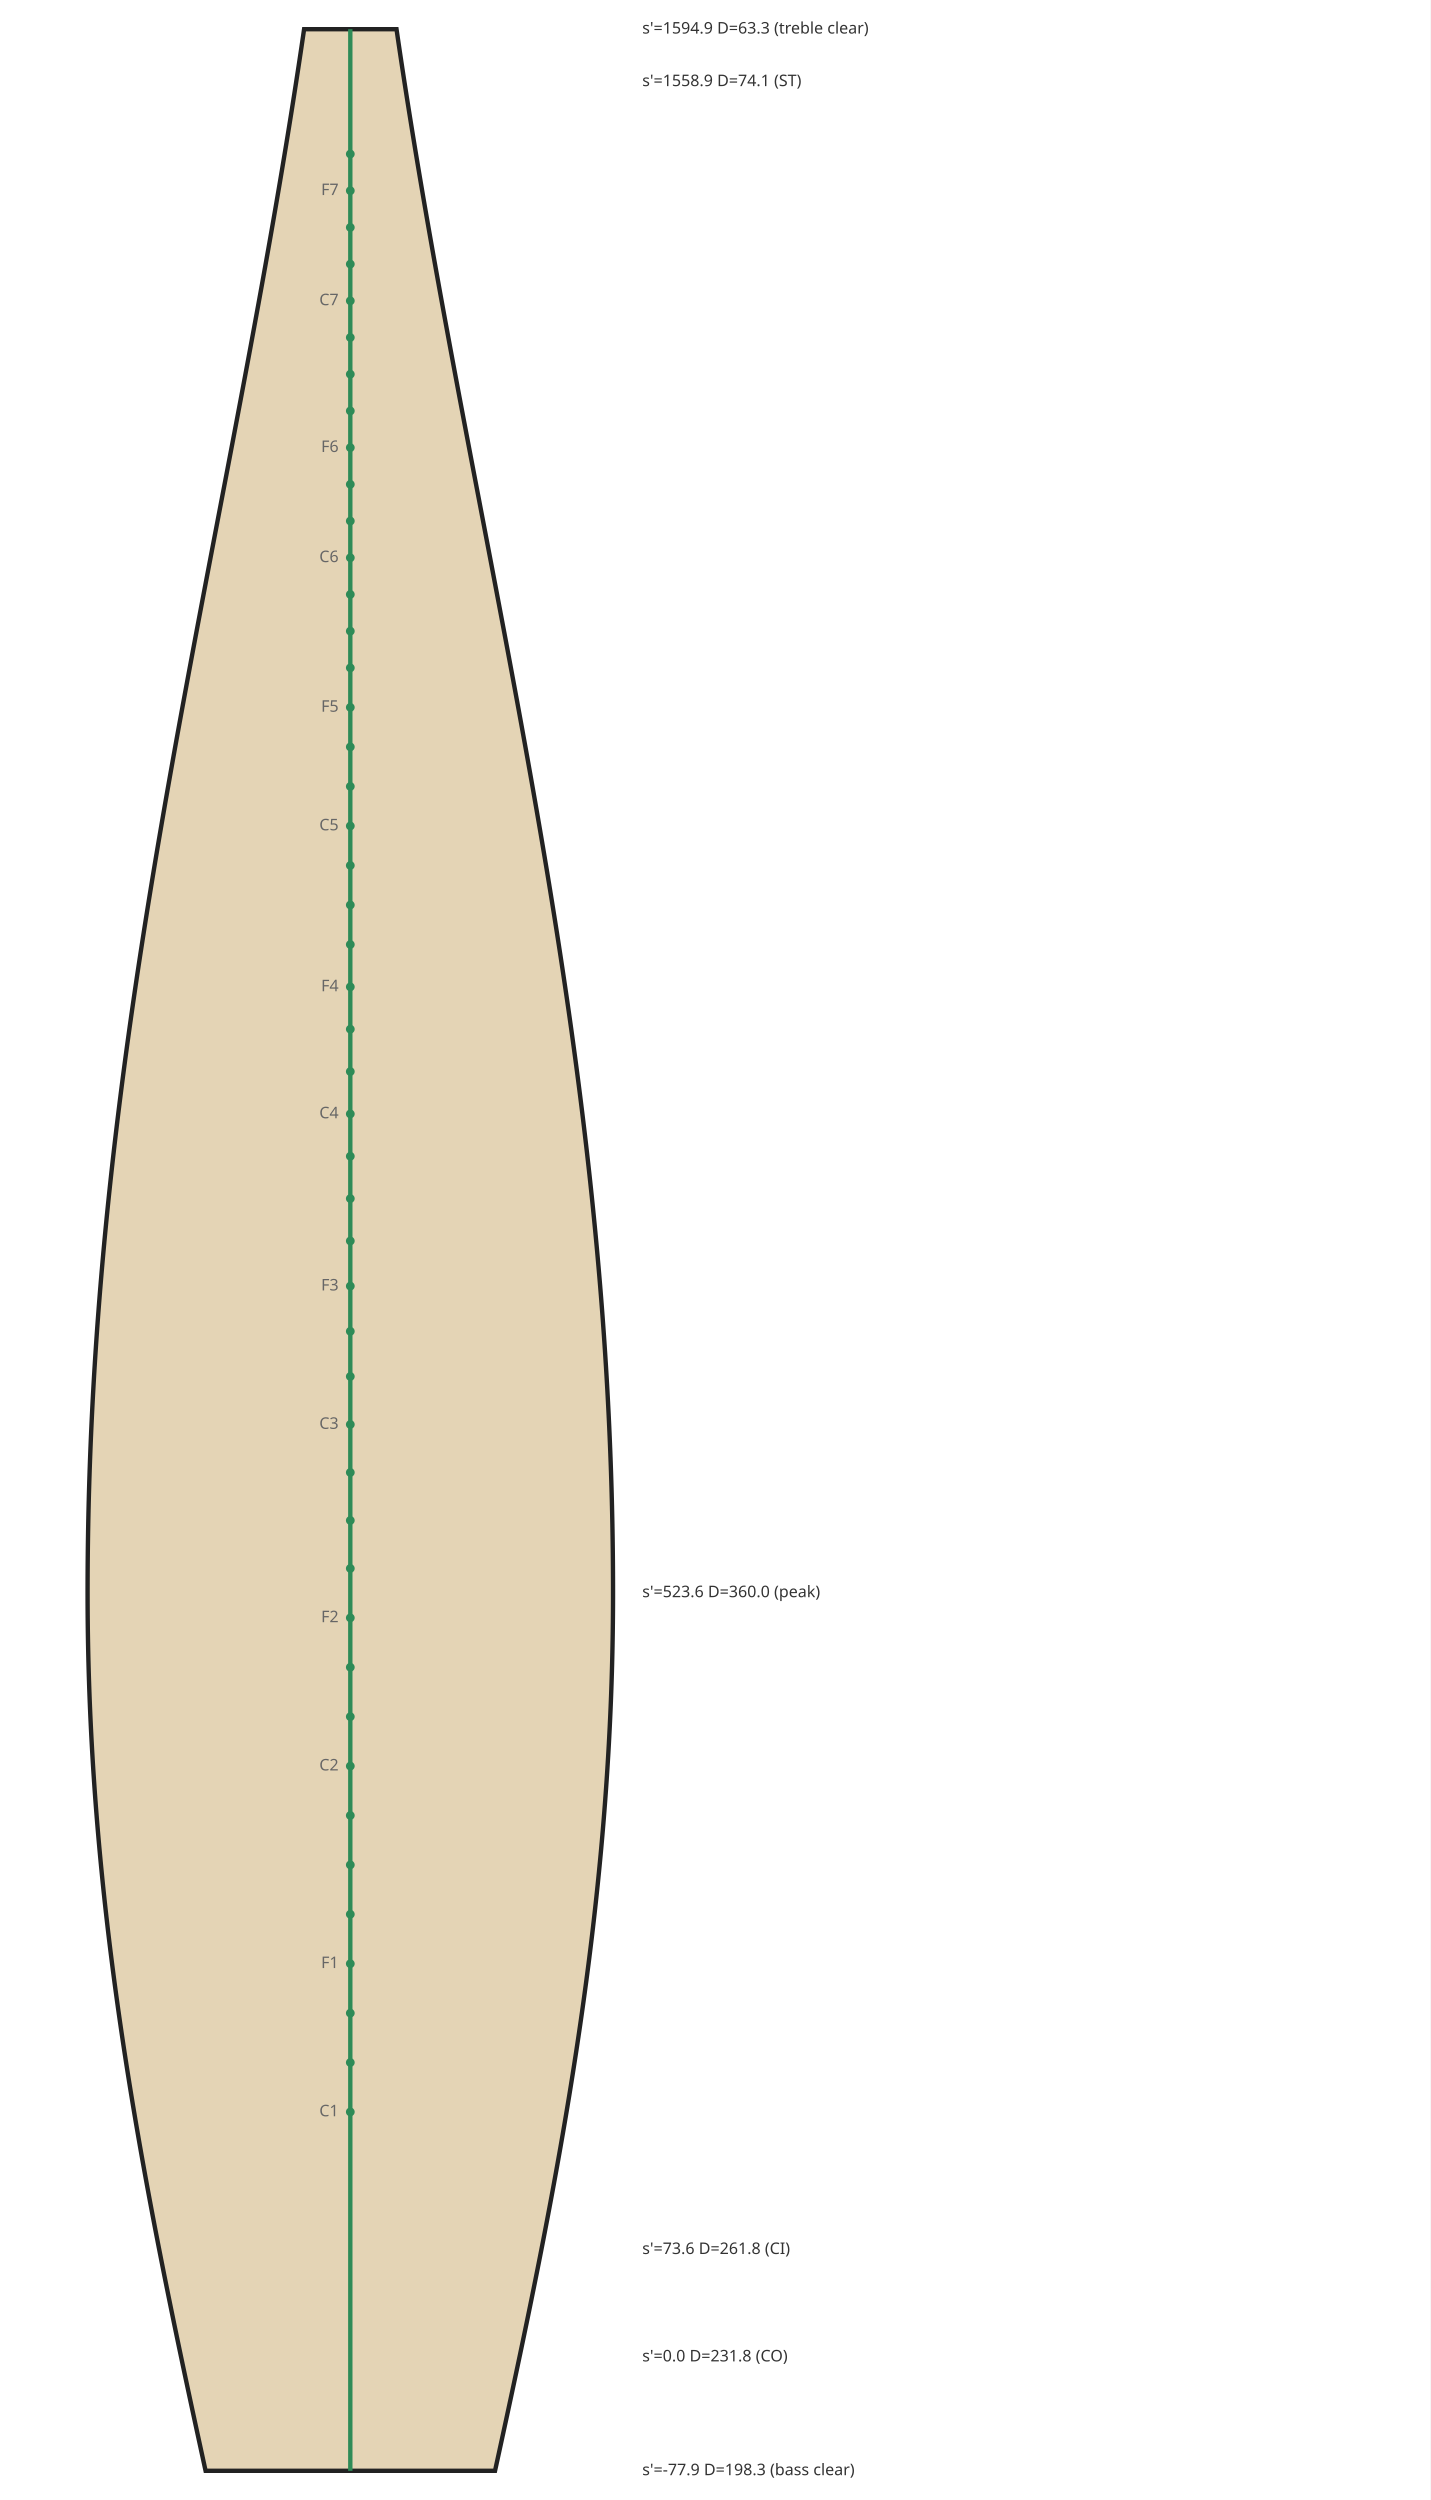
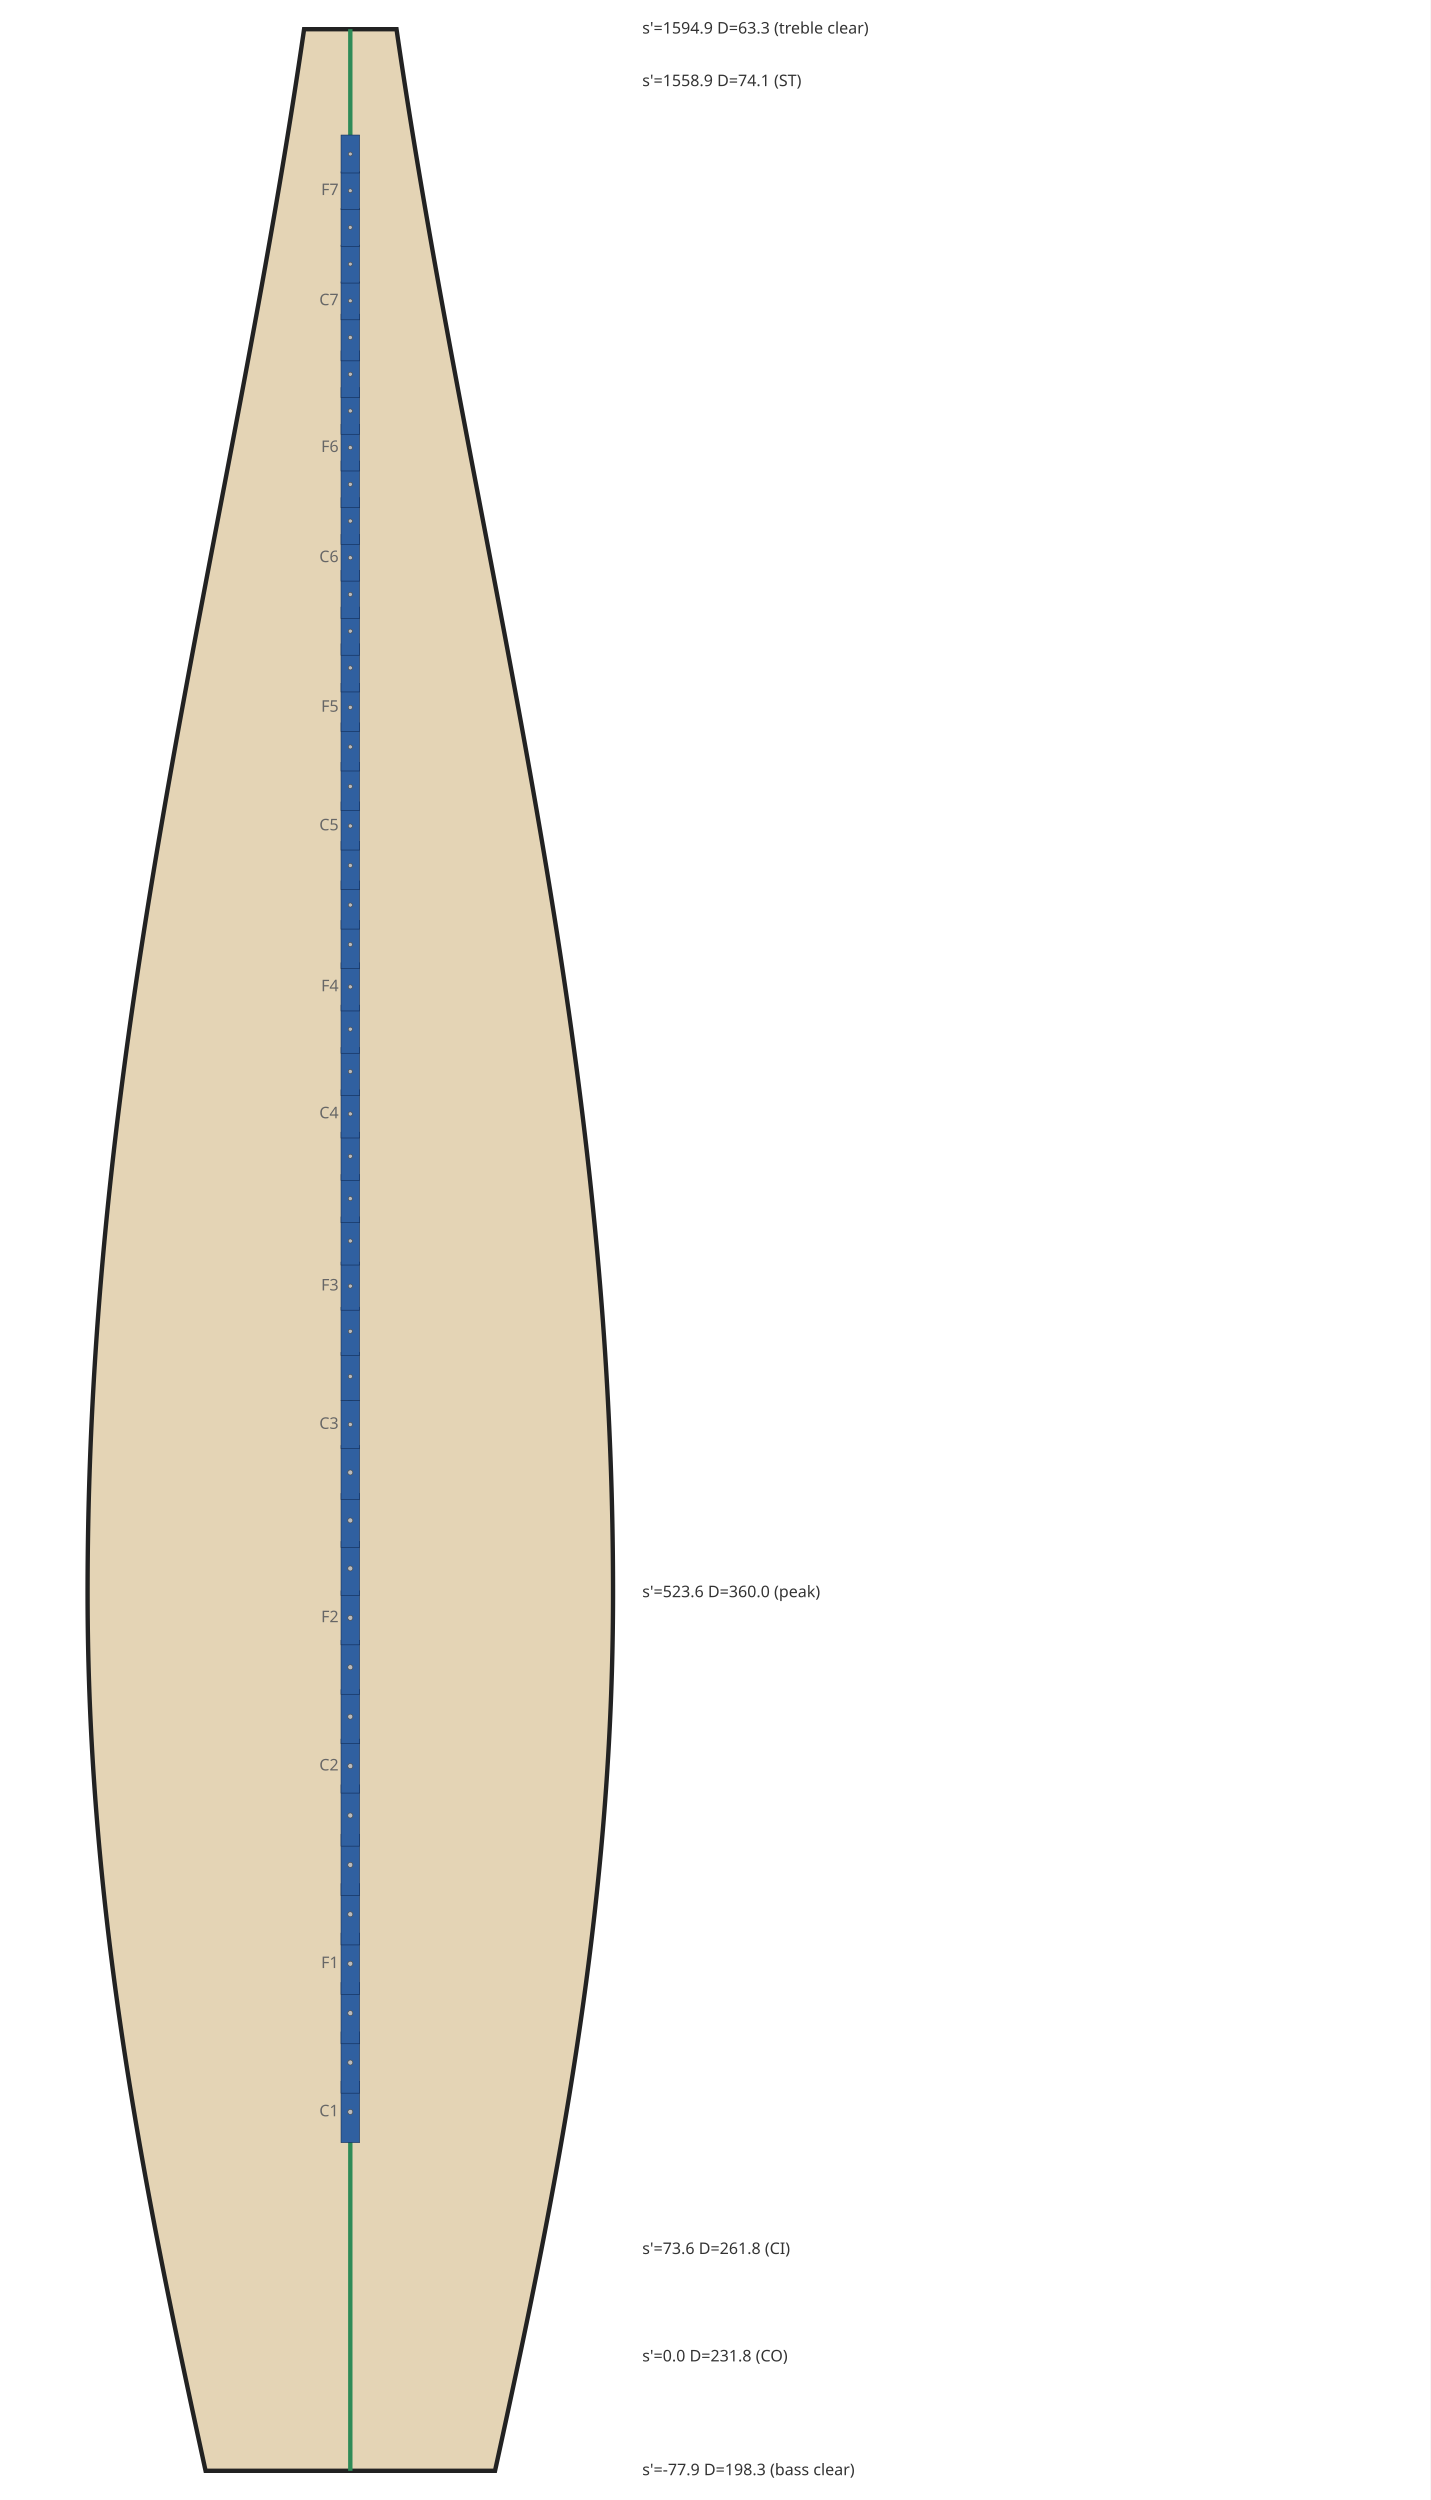
<svg xmlns="http://www.w3.org/2000/svg" viewBox="-240 -20 980 1712.8" preserveAspectRatio="xMidYMid meet">
  <rect x="-240" y="-20" width="980" height="1712.8" fill="#fff" />
  <path d="M 99.149 1672.800 L 100.063 1668.618 L 100.976 1664.436 L 101.888 1660.254 L 102.798 1656.072 L 103.707 1651.890 L 104.615 1647.708 L 105.521 1643.526 L 106.426 1639.344 L 107.328 1635.162 L 108.229 1630.980 L 109.128 1626.798 L 110.026 1622.616 L 110.921 1618.434 L 111.813 1614.252 L 112.704 1610.070 L 113.592 1605.888 L 114.478 1601.706 L 115.361 1597.524 L 116.242 1593.342 L 117.120 1589.160 L 117.995 1584.978 L 118.867 1580.796 L 119.736 1576.614 L 120.602 1572.432 L 121.464 1568.250 L 122.324 1564.068 L 123.180 1559.886 L 124.033 1555.704 L 124.882 1551.522 L 125.727 1547.340 L 126.569 1543.158 L 127.407 1538.976 L 128.241 1534.794 L 129.071 1530.612 L 129.897 1526.430 L 130.719 1522.248 L 131.536 1518.066 L 132.349 1513.884 L 133.158 1509.702 L 133.963 1505.520 L 134.762 1501.338 L 135.557 1497.156 L 136.348 1492.974 L 137.133 1488.792 L 137.914 1484.610 L 138.689 1480.428 L 139.460 1476.246 L 140.225 1472.064 L 140.985 1467.882 L 141.740 1463.700 L 142.489 1459.518 L 143.233 1455.336 L 143.971 1451.154 L 144.704 1446.972 L 145.431 1442.790 L 146.152 1438.608 L 146.868 1434.426 L 147.577 1430.244 L 148.280 1426.062 L 148.978 1421.880 L 149.669 1417.698 L 150.354 1413.516 L 151.033 1409.334 L 151.705 1405.152 L 152.371 1400.970 L 153.030 1396.788 L 153.683 1392.606 L 154.329 1388.424 L 154.969 1384.242 L 155.601 1380.060 L 156.227 1375.878 L 156.846 1371.696 L 157.458 1367.514 L 158.063 1363.332 L 158.661 1359.150 L 159.251 1354.968 L 159.835 1350.786 L 160.411 1346.604 L 160.980 1342.422 L 161.541 1338.240 L 162.095 1334.058 L 162.641 1329.876 L 163.180 1325.694 L 163.711 1321.512 L 164.235 1317.330 L 164.751 1313.148 L 165.259 1308.966 L 165.759 1304.784 L 166.251 1300.602 L 166.735 1296.420 L 167.212 1292.238 L 167.680 1288.056 L 168.140 1283.874 L 168.592 1279.692 L 169.036 1275.510 L 169.471 1271.328 L 169.899 1267.146 L 170.317 1262.964 L 170.728 1258.782 L 171.130 1254.600 L 171.524 1250.418 L 171.909 1246.236 L 172.285 1242.054 L 172.653 1237.872 L 173.013 1233.690 L 173.364 1229.508 L 173.706 1225.326 L 174.039 1221.144 L 174.364 1216.962 L 174.679 1212.780 L 174.986 1208.598 L 175.284 1204.416 L 175.573 1200.234 L 175.854 1196.052 L 176.125 1191.870 L 176.387 1187.688 L 176.641 1183.506 L 176.885 1179.324 L 177.120 1175.142 L 177.346 1170.960 L 177.563 1166.778 L 177.771 1162.596 L 177.970 1158.414 L 178.159 1154.232 L 178.340 1150.050 L 178.511 1145.868 L 178.673 1141.686 L 178.825 1137.504 L 178.969 1133.322 L 179.103 1129.140 L 179.228 1124.958 L 179.343 1120.776 L 179.449 1116.594 L 179.546 1112.412 L 179.634 1108.230 L 179.712 1104.048 L 179.781 1099.866 L 179.840 1095.684 L 179.890 1091.502 L 179.931 1087.320 L 179.962 1083.138 L 179.984 1078.956 L 179.997 1074.774 L 180.000 1070.592 L 179.995 1066.410 L 179.983 1062.228 L 179.964 1058.046 L 179.938 1053.864 L 179.905 1049.682 L 179.865 1045.500 L 179.818 1041.318 L 179.763 1037.136 L 179.702 1032.954 L 179.633 1028.772 L 179.558 1024.590 L 179.475 1020.408 L 179.385 1016.226 L 179.288 1012.044 L 179.184 1007.862 L 179.074 1003.680 L 178.956 999.498 L 178.831 995.316 L 178.699 991.134 L 178.560 986.952 L 178.414 982.770 L 178.261 978.588 L 178.101 974.406 L 177.934 970.224 L 177.760 966.042 L 177.579 961.860 L 177.392 957.678 L 177.197 953.496 L 176.996 949.314 L 176.787 945.132 L 176.572 940.950 L 176.350 936.768 L 176.121 932.586 L 175.886 928.404 L 175.643 924.222 L 175.394 920.040 L 175.138 915.858 L 174.875 911.676 L 174.606 907.494 L 174.330 903.312 L 174.047 899.130 L 173.758 894.948 L 173.462 890.766 L 173.160 886.584 L 172.851 882.402 L 172.535 878.220 L 172.213 874.038 L 171.884 869.856 L 171.549 865.674 L 171.208 861.492 L 170.860 857.310 L 170.505 853.128 L 170.145 848.946 L 169.778 844.764 L 169.404 840.582 L 169.025 836.400 L 168.639 832.218 L 168.247 828.036 L 167.849 823.854 L 167.444 819.672 L 167.034 815.490 L 166.617 811.308 L 166.195 807.126 L 165.766 802.944 L 165.332 798.762 L 164.891 794.580 L 164.445 790.398 L 163.992 786.216 L 163.534 782.034 L 163.070 777.852 L 162.600 773.670 L 162.125 769.488 L 161.644 765.306 L 161.157 761.124 L 160.664 756.942 L 160.166 752.760 L 159.663 748.578 L 159.154 744.396 L 158.639 740.214 L 158.119 736.032 L 157.594 731.850 L 157.063 727.668 L 156.527 723.486 L 155.986 719.304 L 155.440 715.122 L 154.888 710.940 L 154.332 706.758 L 153.770 702.576 L 153.203 698.394 L 152.631 694.212 L 152.054 690.030 L 151.473 685.848 L 150.886 681.666 L 150.295 677.484 L 149.699 673.302 L 149.098 669.120 L 148.493 664.938 L 147.883 660.756 L 147.268 656.574 L 146.649 652.392 L 146.025 648.210 L 145.397 644.028 L 144.765 639.846 L 144.128 635.664 L 143.487 631.482 L 142.842 627.300 L 142.192 623.118 L 141.539 618.936 L 140.881 614.754 L 140.220 610.572 L 139.554 606.390 L 138.884 602.208 L 138.211 598.026 L 137.534 593.844 L 136.853 589.662 L 136.168 585.480 L 135.480 581.298 L 134.788 577.116 L 134.093 572.934 L 133.394 568.752 L 132.692 564.570 L 131.986 560.388 L 131.277 556.206 L 130.565 552.024 L 129.849 547.842 L 129.131 543.660 L 128.409 539.478 L 127.684 535.296 L 126.957 531.114 L 126.226 526.932 L 125.493 522.750 L 124.756 518.568 L 124.017 514.386 L 123.276 510.204 L 122.531 506.022 L 121.785 501.840 L 121.035 497.658 L 120.283 493.476 L 119.529 489.294 L 118.773 485.112 L 118.014 480.930 L 117.253 476.748 L 116.489 472.566 L 115.724 468.384 L 114.957 464.202 L 114.188 460.020 L 113.416 455.838 L 112.643 451.656 L 111.868 447.474 L 111.092 443.292 L 110.314 439.110 L 109.534 434.928 L 108.752 430.746 L 107.970 426.564 L 107.185 422.382 L 106.400 418.200 L 105.613 414.018 L 104.825 409.836 L 104.035 405.654 L 103.245 401.472 L 102.453 397.290 L 101.661 393.108 L 100.867 388.926 L 100.073 384.744 L 99.278 380.562 L 98.482 376.380 L 97.686 372.198 L 96.889 368.016 L 96.091 363.834 L 95.293 359.652 L 94.495 355.470 L 93.696 351.288 L 92.897 347.106 L 92.097 342.924 L 91.298 338.742 L 90.498 334.560 L 89.698 330.378 L 88.899 326.196 L 88.099 322.014 L 87.300 317.832 L 86.501 313.650 L 85.702 309.468 L 84.903 305.286 L 84.105 301.104 L 83.307 296.922 L 82.510 292.740 L 81.713 288.558 L 80.917 284.376 L 80.122 280.194 L 79.328 276.012 L 78.534 271.830 L 77.741 267.648 L 76.950 263.466 L 76.159 259.284 L 75.369 255.102 L 74.581 250.920 L 73.794 246.738 L 73.008 242.556 L 72.223 238.374 L 71.440 234.192 L 70.658 230.010 L 69.878 225.828 L 69.099 221.646 L 68.322 217.464 L 67.547 213.282 L 66.774 209.100 L 66.002 204.918 L 65.232 200.736 L 64.464 196.554 L 63.699 192.372 L 62.935 188.190 L 62.173 184.008 L 61.414 179.826 L 60.657 175.644 L 59.902 171.462 L 59.149 167.280 L 58.399 163.098 L 57.652 158.916 L 56.907 154.734 L 56.165 150.552 L 55.425 146.370 L 54.688 142.188 L 53.954 138.006 L 53.223 133.824 L 52.494 129.642 L 51.769 125.460 L 51.046 121.278 L 50.327 117.096 L 49.611 112.914 L 48.898 108.732 L 48.188 104.550 L 47.481 100.368 L 46.778 96.186 L 46.079 92.004 L 45.382 87.822 L 44.690 83.640 L 44.000 79.458 L 43.315 75.276 L 42.633 71.094 L 41.955 66.912 L 41.281 62.730 L 40.610 58.548 L 39.944 54.366 L 39.281 50.184 L 38.623 46.002 L 37.968 41.820 L 37.318 37.638 L 36.671 33.456 L 36.029 29.274 L 35.391 25.092 L 34.758 20.910 L 34.129 16.728 L 33.504 12.546 L 32.884 8.364 L 32.268 4.182 L 31.657 0.000 L -31.657 0.000 L -32.268 4.182 L -32.884 8.364 L -33.504 12.546 L -34.129 16.728 L -34.758 20.910 L -35.391 25.092 L -36.029 29.274 L -36.671 33.456 L -37.318 37.638 L -37.968 41.820 L -38.623 46.002 L -39.281 50.184 L -39.944 54.366 L -40.610 58.548 L -41.281 62.730 L -41.955 66.912 L -42.633 71.094 L -43.315 75.276 L -44.000 79.458 L -44.690 83.640 L -45.382 87.822 L -46.079 92.004 L -46.778 96.186 L -47.481 100.368 L -48.188 104.550 L -48.898 108.732 L -49.611 112.914 L -50.327 117.096 L -51.046 121.278 L -51.769 125.460 L -52.494 129.642 L -53.223 133.824 L -53.954 138.006 L -54.688 142.188 L -55.425 146.370 L -56.165 150.552 L -56.907 154.734 L -57.652 158.916 L -58.399 163.098 L -59.149 167.280 L -59.902 171.462 L -60.657 175.644 L -61.414 179.826 L -62.173 184.008 L -62.935 188.190 L -63.699 192.372 L -64.464 196.554 L -65.232 200.736 L -66.002 204.918 L -66.774 209.100 L -67.547 213.282 L -68.322 217.464 L -69.099 221.646 L -69.878 225.828 L -70.658 230.010 L -71.440 234.192 L -72.223 238.374 L -73.008 242.556 L -73.794 246.738 L -74.581 250.920 L -75.369 255.102 L -76.159 259.284 L -76.950 263.466 L -77.741 267.648 L -78.534 271.830 L -79.328 276.012 L -80.122 280.194 L -80.917 284.376 L -81.713 288.558 L -82.510 292.740 L -83.307 296.922 L -84.105 301.104 L -84.903 305.286 L -85.702 309.468 L -86.501 313.650 L -87.300 317.832 L -88.099 322.014 L -88.899 326.196 L -89.698 330.378 L -90.498 334.560 L -91.298 338.742 L -92.097 342.924 L -92.897 347.106 L -93.696 351.288 L -94.495 355.470 L -95.293 359.652 L -96.091 363.834 L -96.889 368.016 L -97.686 372.198 L -98.482 376.380 L -99.278 380.562 L -100.073 384.744 L -100.867 388.926 L -101.661 393.108 L -102.453 397.290 L -103.245 401.472 L -104.035 405.654 L -104.825 409.836 L -105.613 414.018 L -106.400 418.200 L -107.185 422.382 L -107.970 426.564 L -108.752 430.746 L -109.534 434.928 L -110.314 439.110 L -111.092 443.292 L -111.868 447.474 L -112.643 451.656 L -113.416 455.838 L -114.188 460.020 L -114.957 464.202 L -115.724 468.384 L -116.489 472.566 L -117.253 476.748 L -118.014 480.930 L -118.773 485.112 L -119.529 489.294 L -120.283 493.476 L -121.035 497.658 L -121.785 501.840 L -122.531 506.022 L -123.276 510.204 L -124.017 514.386 L -124.756 518.568 L -125.493 522.750 L -126.226 526.932 L -126.957 531.114 L -127.684 535.296 L -128.409 539.478 L -129.131 543.660 L -129.849 547.842 L -130.565 552.024 L -131.277 556.206 L -131.986 560.388 L -132.692 564.570 L -133.394 568.752 L -134.093 572.934 L -134.788 577.116 L -135.480 581.298 L -136.168 585.480 L -136.853 589.662 L -137.534 593.844 L -138.211 598.026 L -138.884 602.208 L -139.554 606.390 L -140.220 610.572 L -140.881 614.754 L -141.539 618.936 L -142.192 623.118 L -142.842 627.300 L -143.487 631.482 L -144.128 635.664 L -144.765 639.846 L -145.397 644.028 L -146.025 648.210 L -146.649 652.392 L -147.268 656.574 L -147.883 660.756 L -148.493 664.938 L -149.098 669.120 L -149.699 673.302 L -150.295 677.484 L -150.886 681.666 L -151.473 685.848 L -152.054 690.030 L -152.631 694.212 L -153.203 698.394 L -153.770 702.576 L -154.332 706.758 L -154.888 710.940 L -155.440 715.122 L -155.986 719.304 L -156.527 723.486 L -157.063 727.668 L -157.594 731.850 L -158.119 736.032 L -158.639 740.214 L -159.154 744.396 L -159.663 748.578 L -160.166 752.760 L -160.664 756.942 L -161.157 761.124 L -161.644 765.306 L -162.125 769.488 L -162.600 773.670 L -163.070 777.852 L -163.534 782.034 L -163.992 786.216 L -164.445 790.398 L -164.891 794.580 L -165.332 798.762 L -165.766 802.944 L -166.195 807.126 L -166.617 811.308 L -167.034 815.490 L -167.444 819.672 L -167.849 823.854 L -168.247 828.036 L -168.639 832.218 L -169.025 836.400 L -169.404 840.582 L -169.778 844.764 L -170.145 848.946 L -170.505 853.128 L -170.860 857.310 L -171.208 861.492 L -171.549 865.674 L -171.884 869.856 L -172.213 874.038 L -172.535 878.220 L -172.851 882.402 L -173.160 886.584 L -173.462 890.766 L -173.758 894.948 L -174.047 899.130 L -174.330 903.312 L -174.606 907.494 L -174.875 911.676 L -175.138 915.858 L -175.394 920.040 L -175.643 924.222 L -175.886 928.404 L -176.121 932.586 L -176.350 936.768 L -176.572 940.950 L -176.787 945.132 L -176.996 949.314 L -177.197 953.496 L -177.392 957.678 L -177.579 961.860 L -177.760 966.042 L -177.934 970.224 L -178.101 974.406 L -178.261 978.588 L -178.414 982.770 L -178.560 986.952 L -178.699 991.134 L -178.831 995.316 L -178.956 999.498 L -179.074 1003.680 L -179.184 1007.862 L -179.288 1012.044 L -179.385 1016.226 L -179.475 1020.408 L -179.558 1024.590 L -179.633 1028.772 L -179.702 1032.954 L -179.763 1037.136 L -179.818 1041.318 L -179.865 1045.500 L -179.905 1049.682 L -179.938 1053.864 L -179.964 1058.046 L -179.983 1062.228 L -179.995 1066.410 L -180.000 1070.592 L -179.997 1074.774 L -179.984 1078.956 L -179.962 1083.138 L -179.931 1087.320 L -179.890 1091.502 L -179.840 1095.684 L -179.781 1099.866 L -179.712 1104.048 L -179.634 1108.230 L -179.546 1112.412 L -179.449 1116.594 L -179.343 1120.776 L -179.228 1124.958 L -179.103 1129.140 L -178.969 1133.322 L -178.825 1137.504 L -178.673 1141.686 L -178.511 1145.868 L -178.340 1150.050 L -178.159 1154.232 L -177.970 1158.414 L -177.771 1162.596 L -177.563 1166.778 L -177.346 1170.960 L -177.120 1175.142 L -176.885 1179.324 L -176.641 1183.506 L -176.387 1187.688 L -176.125 1191.870 L -175.854 1196.052 L -175.573 1200.234 L -175.284 1204.416 L -174.986 1208.598 L -174.679 1212.780 L -174.364 1216.962 L -174.039 1221.144 L -173.706 1225.326 L -173.364 1229.508 L -173.013 1233.690 L -172.653 1237.872 L -172.285 1242.054 L -171.909 1246.236 L -171.524 1250.418 L -171.130 1254.600 L -170.728 1258.782 L -170.317 1262.964 L -169.899 1267.146 L -169.471 1271.328 L -169.036 1275.510 L -168.592 1279.692 L -168.140 1283.874 L -167.680 1288.056 L -167.212 1292.238 L -166.735 1296.420 L -166.251 1300.602 L -165.759 1304.784 L -165.259 1308.966 L -164.751 1313.148 L -164.235 1317.330 L -163.711 1321.512 L -163.180 1325.694 L -162.641 1329.876 L -162.095 1334.058 L -161.541 1338.240 L -160.980 1342.422 L -160.411 1346.604 L -159.835 1350.786 L -159.251 1354.968 L -158.661 1359.150 L -158.063 1363.332 L -157.458 1367.514 L -156.846 1371.696 L -156.227 1375.878 L -155.601 1380.060 L -154.969 1384.242 L -154.329 1388.424 L -153.683 1392.606 L -153.030 1396.788 L -152.371 1400.970 L -151.705 1405.152 L -151.033 1409.334 L -150.354 1413.516 L -149.669 1417.698 L -148.978 1421.880 L -148.280 1426.062 L -147.577 1430.244 L -146.868 1434.426 L -146.152 1438.608 L -145.431 1442.790 L -144.704 1446.972 L -143.971 1451.154 L -143.233 1455.336 L -142.489 1459.518 L -141.740 1463.700 L -140.985 1467.882 L -140.225 1472.064 L -139.460 1476.246 L -138.689 1480.428 L -137.914 1484.610 L -137.133 1488.792 L -136.348 1492.974 L -135.557 1497.156 L -134.762 1501.338 L -133.963 1505.520 L -133.158 1509.702 L -132.349 1513.884 L -131.536 1518.066 L -130.719 1522.248 L -129.897 1526.430 L -129.071 1530.612 L -128.241 1534.794 L -127.407 1538.976 L -126.569 1543.158 L -125.727 1547.340 L -124.882 1551.522 L -124.033 1555.704 L -123.180 1559.886 L -122.324 1564.068 L -121.464 1568.250 L -120.602 1572.432 L -119.736 1576.614 L -118.867 1580.796 L -117.995 1584.978 L -117.120 1589.160 L -116.242 1593.342 L -115.361 1597.524 L -114.478 1601.706 L -113.592 1605.888 L -112.704 1610.070 L -111.813 1614.252 L -110.921 1618.434 L -110.026 1622.616 L -109.128 1626.798 L -108.229 1630.980 L -107.328 1635.162 L -106.426 1639.344 L -105.521 1643.526 L -104.615 1647.708 L -103.707 1651.890 L -102.798 1656.072 L -101.888 1660.254 L -100.976 1664.436 L -100.063 1668.618 L -99.149 1672.800 Z" fill="#e4d4b5" stroke="#222" stroke-width="3.0" />
  <line x1="0" y1="1672.800" x2="0" y2="0.000" stroke="#2e8b57" stroke-width="3.0" />
  <circle cx="0" cy="1426.917" r="3" fill="#2e8b57" />
  <text x="-8" y="1429.917" font-family="sans-serif" font-size="11" fill="#666" text-anchor="end">C1</text>
  <circle cx="0" cy="1393.074" r="3" fill="#2e8b57" />
  <circle cx="0" cy="1359.231" r="3" fill="#2e8b57" />
  <circle cx="0" cy="1325.374" r="3" fill="#2e8b57" />
  <text x="-8" y="1328.374" font-family="sans-serif" font-size="11" fill="#666" text-anchor="end">F1</text>
  <circle cx="0" cy="1291.509" r="3" fill="#2e8b57" />
  <circle cx="0" cy="1257.666" r="3" fill="#2e8b57" />
  <circle cx="0" cy="1223.822" r="3" fill="#2e8b57" />
  <circle cx="0" cy="1189.979" r="3" fill="#2e8b57" />
  <text x="-8" y="1192.979" font-family="sans-serif" font-size="11" fill="#666" text-anchor="end">C2</text>
  <circle cx="0" cy="1156.122" r="3" fill="#2e8b57" />
  <circle cx="0" cy="1122.279" r="3" fill="#2e8b57" />
  <circle cx="0" cy="1088.414" r="3" fill="#2e8b57" />
  <text x="-8" y="1091.414" font-family="sans-serif" font-size="11" fill="#666" text-anchor="end">F2</text>
  <circle cx="0" cy="1054.571" r="3" fill="#2e8b57" />
  <circle cx="0" cy="1021.685" r="3" fill="#2e8b57" />
  <circle cx="0" cy="988.822" r="3" fill="#2e8b57" />
  <circle cx="0" cy="955.937" r="3" fill="#2e8b57" />
  <text x="-8" y="958.937" font-family="sans-serif" font-size="11" fill="#666" text-anchor="end">C3</text>
  <circle cx="0" cy="923.052" r="3" fill="#2e8b57" />
  <circle cx="0" cy="892.106" r="3" fill="#2e8b57" />
  <circle cx="0" cy="861.137" r="3" fill="#2e8b57" />
  <text x="-8" y="864.137" font-family="sans-serif" font-size="11" fill="#666" text-anchor="end">F3</text>
  <circle cx="0" cy="830.205" r="3" fill="#2e8b57" />
  <circle cx="0" cy="801.176" r="3" fill="#2e8b57" />
  <circle cx="0" cy="772.181" r="3" fill="#2e8b57" />
  <circle cx="0" cy="743.166" r="3" fill="#2e8b57" />
  <text x="-8" y="746.166" font-family="sans-serif" font-size="11" fill="#666" text-anchor="end">C4</text>
  <circle cx="0" cy="714.136" r="3" fill="#2e8b57" />
  <circle cx="0" cy="685.121" r="3" fill="#2e8b57" />
  <circle cx="0" cy="656.125" r="3" fill="#2e8b57" />
  <text x="-8" y="659.125" font-family="sans-serif" font-size="11" fill="#666" text-anchor="end">F4</text>
  <circle cx="0" cy="627.110" r="3" fill="#2e8b57" />
  <circle cx="0" cy="600.032" r="3" fill="#2e8b57" />
  <circle cx="0" cy="572.955" r="3" fill="#2e8b57" />
  <circle cx="0" cy="545.878" r="3" fill="#2e8b57" />
  <text x="-8" y="548.878" font-family="sans-serif" font-size="11" fill="#666" text-anchor="end">C5</text>
  <circle cx="0" cy="518.800" r="3" fill="#2e8b57" />
  <circle cx="0" cy="491.723" r="3" fill="#2e8b57" />
  <circle cx="0" cy="464.645" r="3" fill="#2e8b57" />
  <text x="-8" y="467.645" font-family="sans-serif" font-size="11" fill="#666" text-anchor="end">F5</text>
  <circle cx="0" cy="437.567" r="3" fill="#2e8b57" />
  <circle cx="0" cy="412.408" r="3" fill="#2e8b57" />
  <circle cx="0" cy="387.261" r="3" fill="#2e8b57" />
  <circle cx="0" cy="362.122" r="3" fill="#2e8b57" />
  <text x="-8" y="365.122" font-family="sans-serif" font-size="11" fill="#666" text-anchor="end">C6</text>
  <circle cx="0" cy="336.961" r="3" fill="#2e8b57" />
  <circle cx="0" cy="311.835" r="3" fill="#2e8b57" />
  <circle cx="0" cy="286.675" r="3" fill="#2e8b57" />
  <text x="-8" y="289.675" font-family="sans-serif" font-size="11" fill="#666" text-anchor="end">F6</text>
  <circle cx="0" cy="261.528" r="3" fill="#2e8b57" />
  <circle cx="0" cy="236.390" r="3" fill="#2e8b57" />
  <circle cx="0" cy="211.229" r="3" fill="#2e8b57" />
  <circle cx="0" cy="186.103" r="3" fill="#2e8b57" />
  <text x="-8" y="189.103" font-family="sans-serif" font-size="11" fill="#666" text-anchor="end">C7</text>
  <circle cx="0" cy="160.943" r="3" fill="#2e8b57" />
  <circle cx="0" cy="135.818" r="3" fill="#2e8b57" />
  <circle cx="0" cy="110.658" r="3" fill="#2e8b57" />
  <text x="-8" y="113.658" font-family="sans-serif" font-size="11" fill="#666" text-anchor="end">F7</text>
  <circle cx="0" cy="85.519" r="3" fill="#2e8b57" />
  <text x="200" y="1597.860" font-family="sans-serif" font-size="11" fill="#333">s'=0.0 D=231.8 (CO)</text>
  <text x="200" y="1524.270" font-family="sans-serif" font-size="11" fill="#333">s'=73.6 D=261.8 (CI)</text>
  <text x="200" y="1074.270" font-family="sans-serif" font-size="11" fill="#333">s'=523.6 D=360.0 (peak)</text>
  <text x="200" y="39.007" font-family="sans-serif" font-size="11" fill="#333">s'=1558.9 D=74.1 (ST)</text>
  <text x="200" y="3.000" font-family="sans-serif" font-size="11" fill="#333">s'=1594.9 D=63.3 (treble clear)</text>
  <text x="200" y="1675.800" font-family="sans-serif" font-size="11" fill="#333">s'=-77.9 D=198.3 (bass clear)</text>
+   <rect x="-6.350" y="1405.917" width="12.700" height="42.000" fill="#3060a0" stroke="#102a55" stroke-width="0.4" />
+   <circle cx="0" cy="1426.917" r="1.750" fill="#bbbbbb" stroke="#444" stroke-width="0.4" />
+   <rect x="-6.350" y="1372.074" width="12.700" height="42.000" fill="#3060a0" stroke="#102a55" stroke-width="0.4" />
+   <circle cx="0" cy="1393.074" r="1.750" fill="#bbbbbb" stroke="#444" stroke-width="0.4" />
+   <rect x="-6.350" y="1338.231" width="12.700" height="42.000" fill="#3060a0" stroke="#102a55" stroke-width="0.4" />
+   <circle cx="0" cy="1359.231" r="1.750" fill="#bbbbbb" stroke="#444" stroke-width="0.4" />
+   <rect x="-6.350" y="1304.374" width="12.700" height="42.000" fill="#3060a0" stroke="#102a55" stroke-width="0.4" />
+   <circle cx="0" cy="1325.374" r="1.750" fill="#bbbbbb" stroke="#444" stroke-width="0.4" />
+   <rect x="-6.350" y="1270.509" width="12.700" height="42.000" fill="#3060a0" stroke="#102a55" stroke-width="0.4" />
+   <circle cx="0" cy="1291.509" r="1.750" fill="#bbbbbb" stroke="#444" stroke-width="0.4" />
+   <rect x="-6.350" y="1236.666" width="12.700" height="42.000" fill="#3060a0" stroke="#102a55" stroke-width="0.4" />
+   <circle cx="0" cy="1257.666" r="1.750" fill="#bbbbbb" stroke="#444" stroke-width="0.4" />
+   <rect x="-6.350" y="1202.822" width="12.700" height="42.000" fill="#3060a0" stroke="#102a55" stroke-width="0.4" />
+   <circle cx="0" cy="1223.822" r="1.750" fill="#bbbbbb" stroke="#444" stroke-width="0.4" />
+   <rect x="-6.350" y="1171.479" width="12.700" height="37.000" fill="#3060a0" stroke="#102a55" stroke-width="0.4" />
+   <circle cx="0" cy="1189.979" r="1.750" fill="#bbbbbb" stroke="#444" stroke-width="0.4" />
+   <rect x="-6.350" y="1137.622" width="12.700" height="37.000" fill="#3060a0" stroke="#102a55" stroke-width="0.4" />
+   <circle cx="0" cy="1156.122" r="1.750" fill="#bbbbbb" stroke="#444" stroke-width="0.4" />
+   <rect x="-6.350" y="1103.779" width="12.700" height="37.000" fill="#3060a0" stroke="#102a55" stroke-width="0.4" />
+   <circle cx="0" cy="1122.279" r="1.750" fill="#bbbbbb" stroke="#444" stroke-width="0.4" />
+   <rect x="-6.350" y="1069.914" width="12.700" height="37.000" fill="#3060a0" stroke="#102a55" stroke-width="0.4" />
+   <circle cx="0" cy="1088.414" r="1.750" fill="#bbbbbb" stroke="#444" stroke-width="0.4" />
+   <rect x="-6.350" y="1036.071" width="12.700" height="37.000" fill="#3060a0" stroke="#102a55" stroke-width="0.4" />
+   <circle cx="0" cy="1054.571" r="1.750" fill="#bbbbbb" stroke="#444" stroke-width="0.4" />
+   <rect x="-6.350" y="1003.185" width="12.700" height="37.000" fill="#3060a0" stroke="#102a55" stroke-width="0.4" />
+   <circle cx="0" cy="1021.685" r="1.750" fill="#bbbbbb" stroke="#444" stroke-width="0.4" />
+   <rect x="-6.350" y="970.322" width="12.700" height="37.000" fill="#3060a0" stroke="#102a55" stroke-width="0.4" />
+   <circle cx="0" cy="988.822" r="1.750" fill="#bbbbbb" stroke="#444" stroke-width="0.4" />
+   <rect x="-6.350" y="939.437" width="12.700" height="33.000" fill="#3060a0" stroke="#102a55" stroke-width="0.4" />
+   <circle cx="0" cy="955.937" r="1.425" fill="#bbbbbb" stroke="#444" stroke-width="0.4" />
+   <rect x="-6.350" y="906.552" width="12.700" height="33.000" fill="#3060a0" stroke="#102a55" stroke-width="0.4" />
+   <circle cx="0" cy="923.052" r="1.425" fill="#bbbbbb" stroke="#444" stroke-width="0.4" />
+   <rect x="-6.350" y="875.606" width="12.700" height="33.000" fill="#3060a0" stroke="#102a55" stroke-width="0.4" />
+   <circle cx="0" cy="892.106" r="1.425" fill="#bbbbbb" stroke="#444" stroke-width="0.4" />
+   <rect x="-6.350" y="844.637" width="12.700" height="33.000" fill="#3060a0" stroke="#102a55" stroke-width="0.4" />
+   <circle cx="0" cy="861.137" r="1.425" fill="#bbbbbb" stroke="#444" stroke-width="0.4" />
+   <rect x="-6.350" y="813.705" width="12.700" height="33.000" fill="#3060a0" stroke="#102a55" stroke-width="0.4" />
+   <circle cx="0" cy="830.205" r="1.425" fill="#bbbbbb" stroke="#444" stroke-width="0.4" />
+   <rect x="-6.350" y="784.676" width="12.700" height="33.000" fill="#3060a0" stroke="#102a55" stroke-width="0.4" />
+   <circle cx="0" cy="801.176" r="1.425" fill="#bbbbbb" stroke="#444" stroke-width="0.4" />
+   <rect x="-6.350" y="755.681" width="12.700" height="33.000" fill="#3060a0" stroke="#102a55" stroke-width="0.4" />
+   <circle cx="0" cy="772.181" r="1.425" fill="#bbbbbb" stroke="#444" stroke-width="0.4" />
+   <rect x="-6.350" y="726.666" width="12.700" height="33.000" fill="#3060a0" stroke="#102a55" stroke-width="0.4" />
+   <circle cx="0" cy="743.166" r="1.425" fill="#bbbbbb" stroke="#444" stroke-width="0.4" />
+   <rect x="-6.350" y="697.636" width="12.700" height="33.000" fill="#3060a0" stroke="#102a55" stroke-width="0.4" />
+   <circle cx="0" cy="714.136" r="1.425" fill="#bbbbbb" stroke="#444" stroke-width="0.4" />
+   <rect x="-6.350" y="668.621" width="12.700" height="33.000" fill="#3060a0" stroke="#102a55" stroke-width="0.4" />
+   <circle cx="0" cy="685.121" r="1.425" fill="#bbbbbb" stroke="#444" stroke-width="0.4" />
+   <rect x="-6.350" y="639.625" width="12.700" height="33.000" fill="#3060a0" stroke="#102a55" stroke-width="0.4" />
+   <circle cx="0" cy="656.125" r="1.425" fill="#bbbbbb" stroke="#444" stroke-width="0.4" />
+   <rect x="-6.350" y="610.610" width="12.700" height="33.000" fill="#3060a0" stroke="#102a55" stroke-width="0.4" />
+   <circle cx="0" cy="627.110" r="1.425" fill="#bbbbbb" stroke="#444" stroke-width="0.4" />
+   <rect x="-6.350" y="583.532" width="12.700" height="33.000" fill="#3060a0" stroke="#102a55" stroke-width="0.4" />
+   <circle cx="0" cy="600.032" r="1.425" fill="#bbbbbb" stroke="#444" stroke-width="0.4" />
+   <rect x="-6.350" y="556.455" width="12.700" height="33.000" fill="#3060a0" stroke="#102a55" stroke-width="0.4" />
+   <circle cx="0" cy="572.955" r="1.425" fill="#bbbbbb" stroke="#444" stroke-width="0.4" />
+   <rect x="-6.350" y="529.378" width="12.700" height="33.000" fill="#3060a0" stroke="#102a55" stroke-width="0.4" />
+   <circle cx="0" cy="545.878" r="1.425" fill="#bbbbbb" stroke="#444" stroke-width="0.4" />
+   <rect x="-6.350" y="502.300" width="12.700" height="33.000" fill="#3060a0" stroke="#102a55" stroke-width="0.4" />
+   <circle cx="0" cy="518.800" r="1.425" fill="#bbbbbb" stroke="#444" stroke-width="0.4" />
+   <rect x="-6.350" y="475.223" width="12.700" height="33.000" fill="#3060a0" stroke="#102a55" stroke-width="0.4" />
+   <circle cx="0" cy="491.723" r="1.425" fill="#bbbbbb" stroke="#444" stroke-width="0.4" />
+   <rect x="-6.350" y="448.145" width="12.700" height="33.000" fill="#3060a0" stroke="#102a55" stroke-width="0.4" />
+   <circle cx="0" cy="464.645" r="1.425" fill="#bbbbbb" stroke="#444" stroke-width="0.4" />
+   <rect x="-6.350" y="421.067" width="12.700" height="33.000" fill="#3060a0" stroke="#102a55" stroke-width="0.4" />
+   <circle cx="0" cy="437.567" r="1.425" fill="#bbbbbb" stroke="#444" stroke-width="0.4" />
+   <rect x="-6.350" y="395.908" width="12.700" height="33.000" fill="#3060a0" stroke="#102a55" stroke-width="0.4" />
+   <circle cx="0" cy="412.408" r="1.425" fill="#bbbbbb" stroke="#444" stroke-width="0.4" />
+   <rect x="-6.350" y="370.761" width="12.700" height="33.000" fill="#3060a0" stroke="#102a55" stroke-width="0.4" />
+   <circle cx="0" cy="387.261" r="1.425" fill="#bbbbbb" stroke="#444" stroke-width="0.4" />
+   <rect x="-6.350" y="346.122" width="12.700" height="32.000" fill="#3060a0" stroke="#102a55" stroke-width="0.4" />
+   <circle cx="0" cy="362.122" r="1.425" fill="#bbbbbb" stroke="#444" stroke-width="0.4" />
+   <rect x="-6.350" y="320.961" width="12.700" height="32.000" fill="#3060a0" stroke="#102a55" stroke-width="0.4" />
+   <circle cx="0" cy="336.961" r="1.425" fill="#bbbbbb" stroke="#444" stroke-width="0.4" />
+   <rect x="-6.350" y="295.835" width="12.700" height="32.000" fill="#3060a0" stroke="#102a55" stroke-width="0.4" />
+   <circle cx="0" cy="311.835" r="1.425" fill="#bbbbbb" stroke="#444" stroke-width="0.4" />
+   <rect x="-6.350" y="270.675" width="12.700" height="32.000" fill="#3060a0" stroke="#102a55" stroke-width="0.4" />
+   <circle cx="0" cy="286.675" r="1.425" fill="#bbbbbb" stroke="#444" stroke-width="0.4" />
+   <rect x="-6.350" y="245.528" width="12.700" height="32.000" fill="#3060a0" stroke="#102a55" stroke-width="0.4" />
+   <circle cx="0" cy="261.528" r="1.425" fill="#bbbbbb" stroke="#444" stroke-width="0.4" />
+   <rect x="-6.350" y="220.390" width="12.700" height="32.000" fill="#3060a0" stroke="#102a55" stroke-width="0.4" />
+   <circle cx="0" cy="236.390" r="1.425" fill="#bbbbbb" stroke="#444" stroke-width="0.4" />
+   <rect x="-6.350" y="195.229" width="12.700" height="32.000" fill="#3060a0" stroke="#102a55" stroke-width="0.4" />
+   <circle cx="0" cy="211.229" r="1.425" fill="#bbbbbb" stroke="#444" stroke-width="0.4" />
+   <rect x="-6.350" y="173.103" width="12.700" height="26.000" fill="#3060a0" stroke="#102a55" stroke-width="0.4" />
+   <circle cx="0" cy="186.103" r="1.350" fill="#bbbbbb" stroke="#444" stroke-width="0.4" />
+   <rect x="-6.350" y="147.943" width="12.700" height="26.000" fill="#3060a0" stroke="#102a55" stroke-width="0.4" />
+   <circle cx="0" cy="160.943" r="1.350" fill="#bbbbbb" stroke="#444" stroke-width="0.4" />
+   <rect x="-6.350" y="122.818" width="12.700" height="26.000" fill="#3060a0" stroke="#102a55" stroke-width="0.4" />
+   <circle cx="0" cy="135.818" r="1.350" fill="#bbbbbb" stroke="#444" stroke-width="0.4" />
+   <rect x="-6.350" y="97.658" width="12.700" height="26.000" fill="#3060a0" stroke="#102a55" stroke-width="0.4" />
+   <circle cx="0" cy="110.658" r="1.350" fill="#bbbbbb" stroke="#444" stroke-width="0.4" />
+   <rect x="-6.350" y="72.519" width="12.700" height="26.000" fill="#3060a0" stroke="#102a55" stroke-width="0.4" />
+   <circle cx="0" cy="85.519" r="1.350" fill="#bbbbbb" stroke="#444" stroke-width="0.4" />
</svg>
